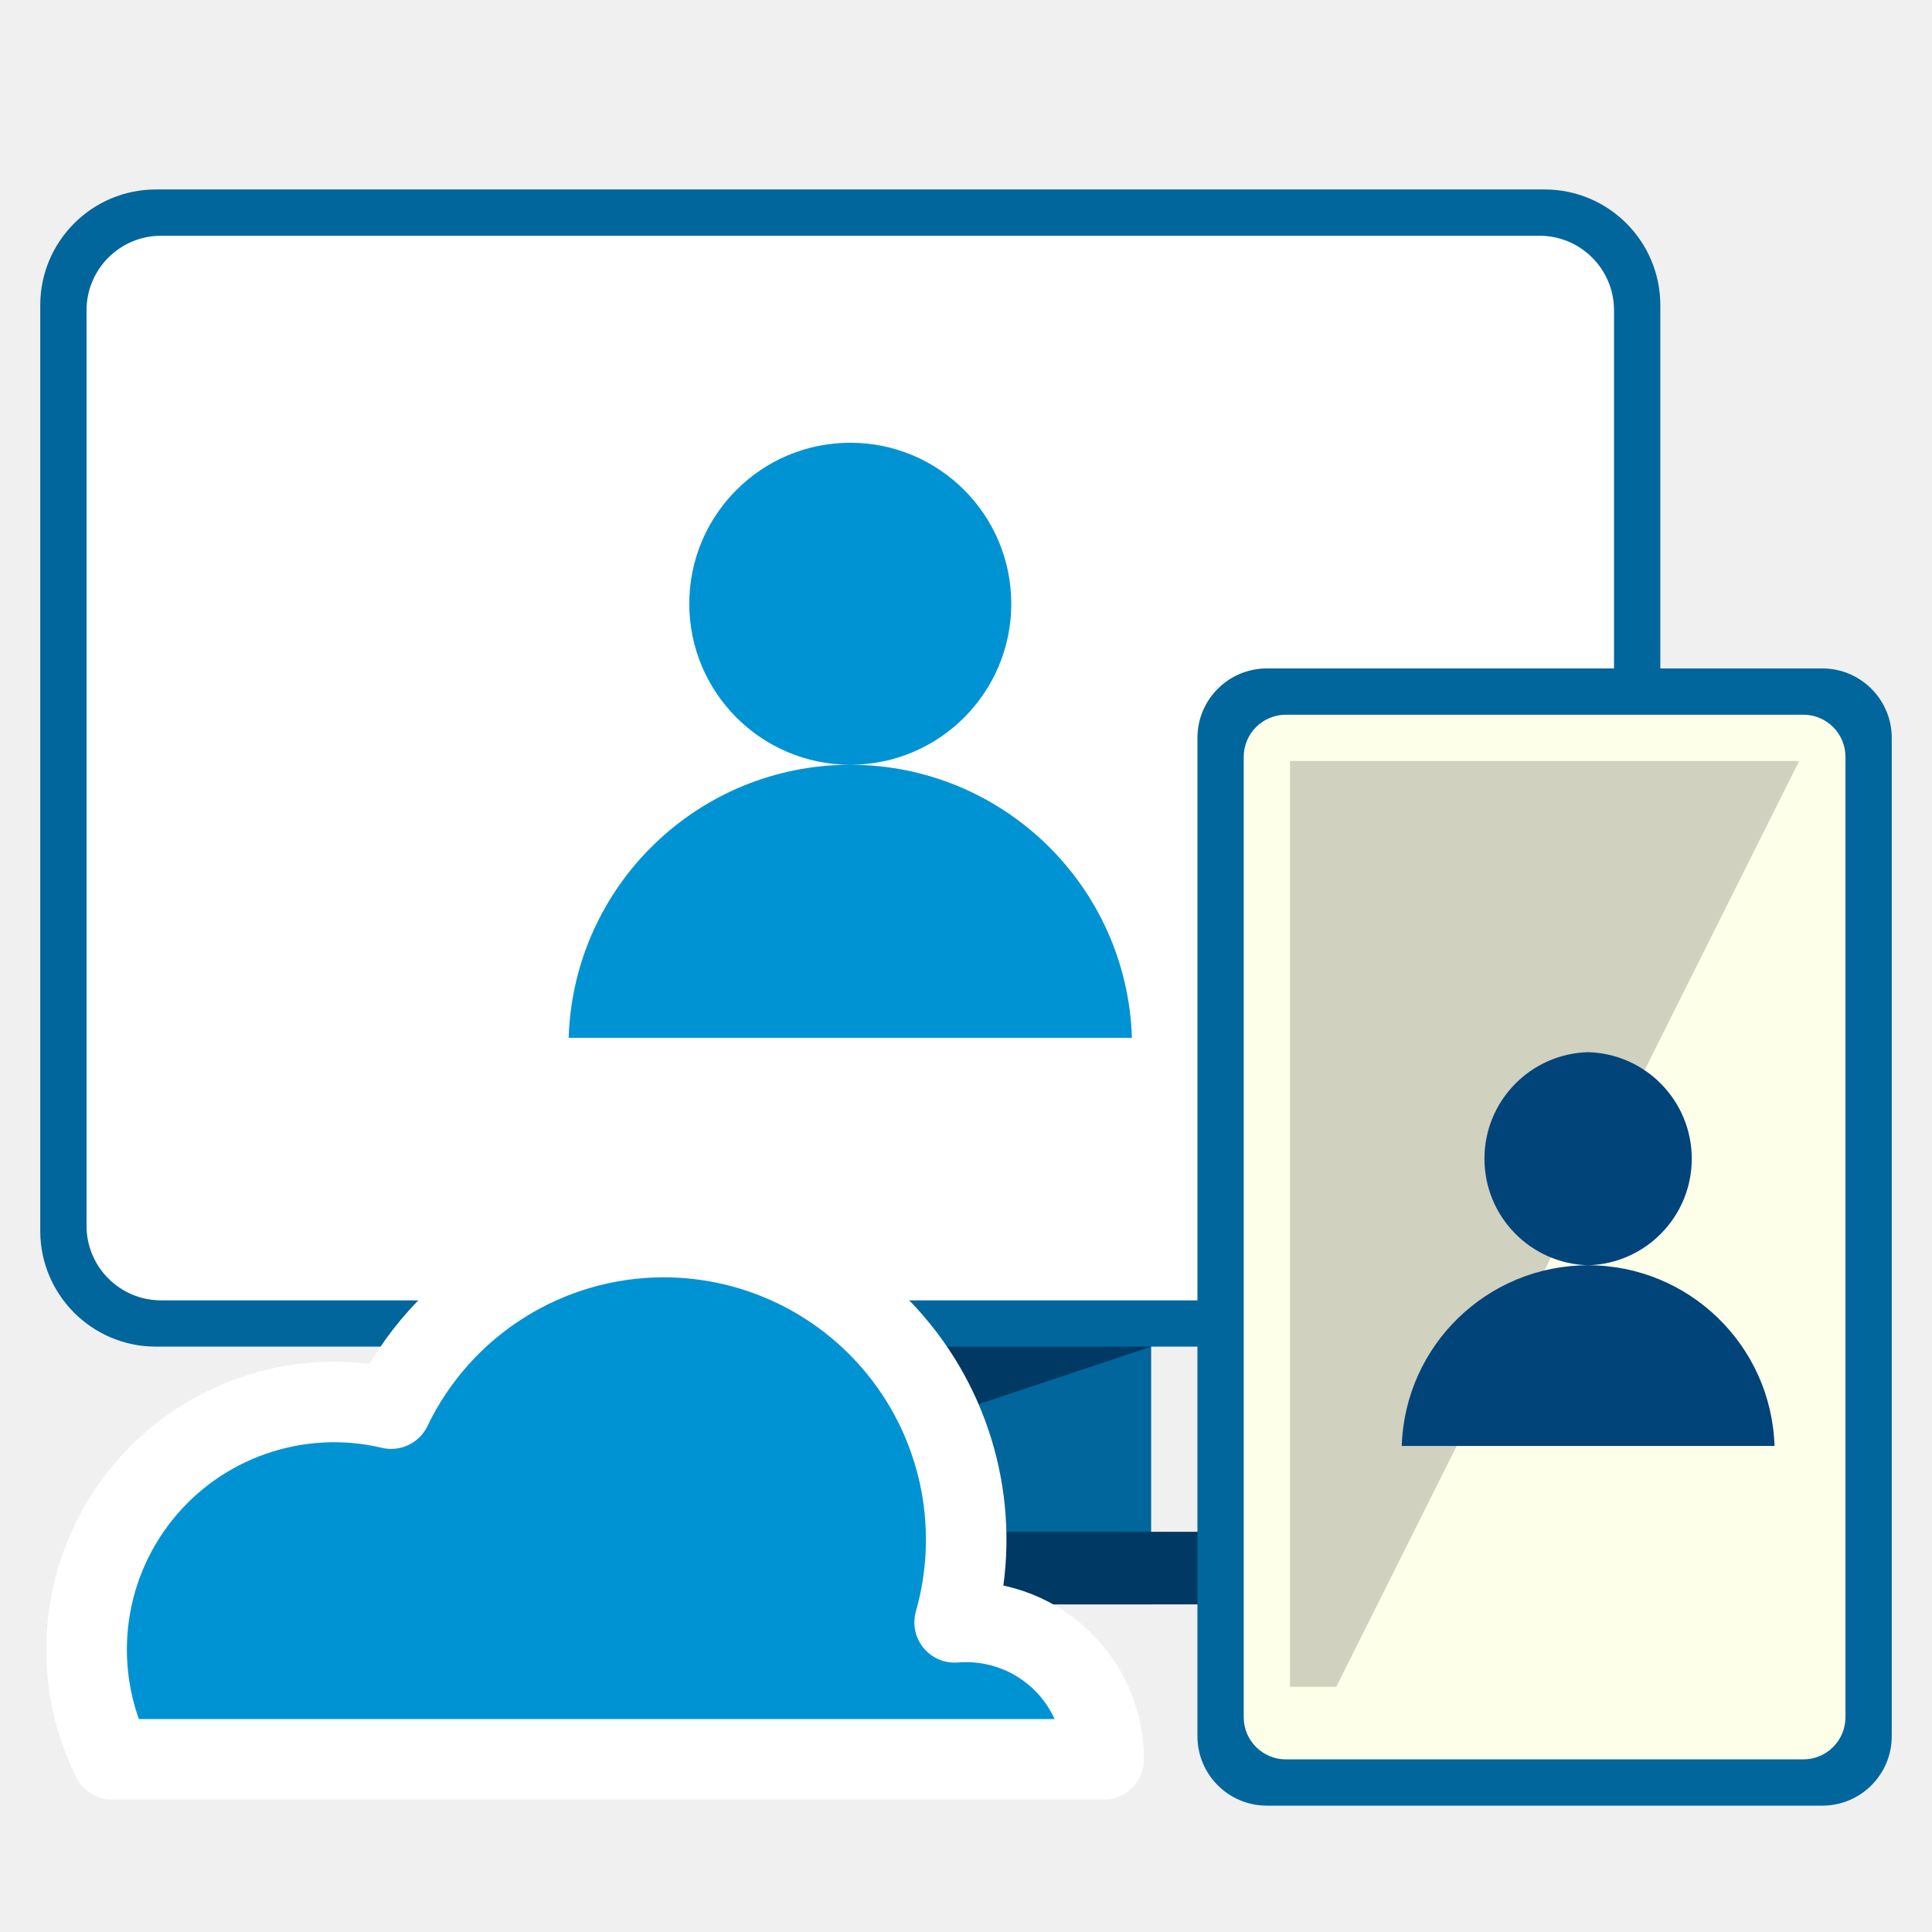
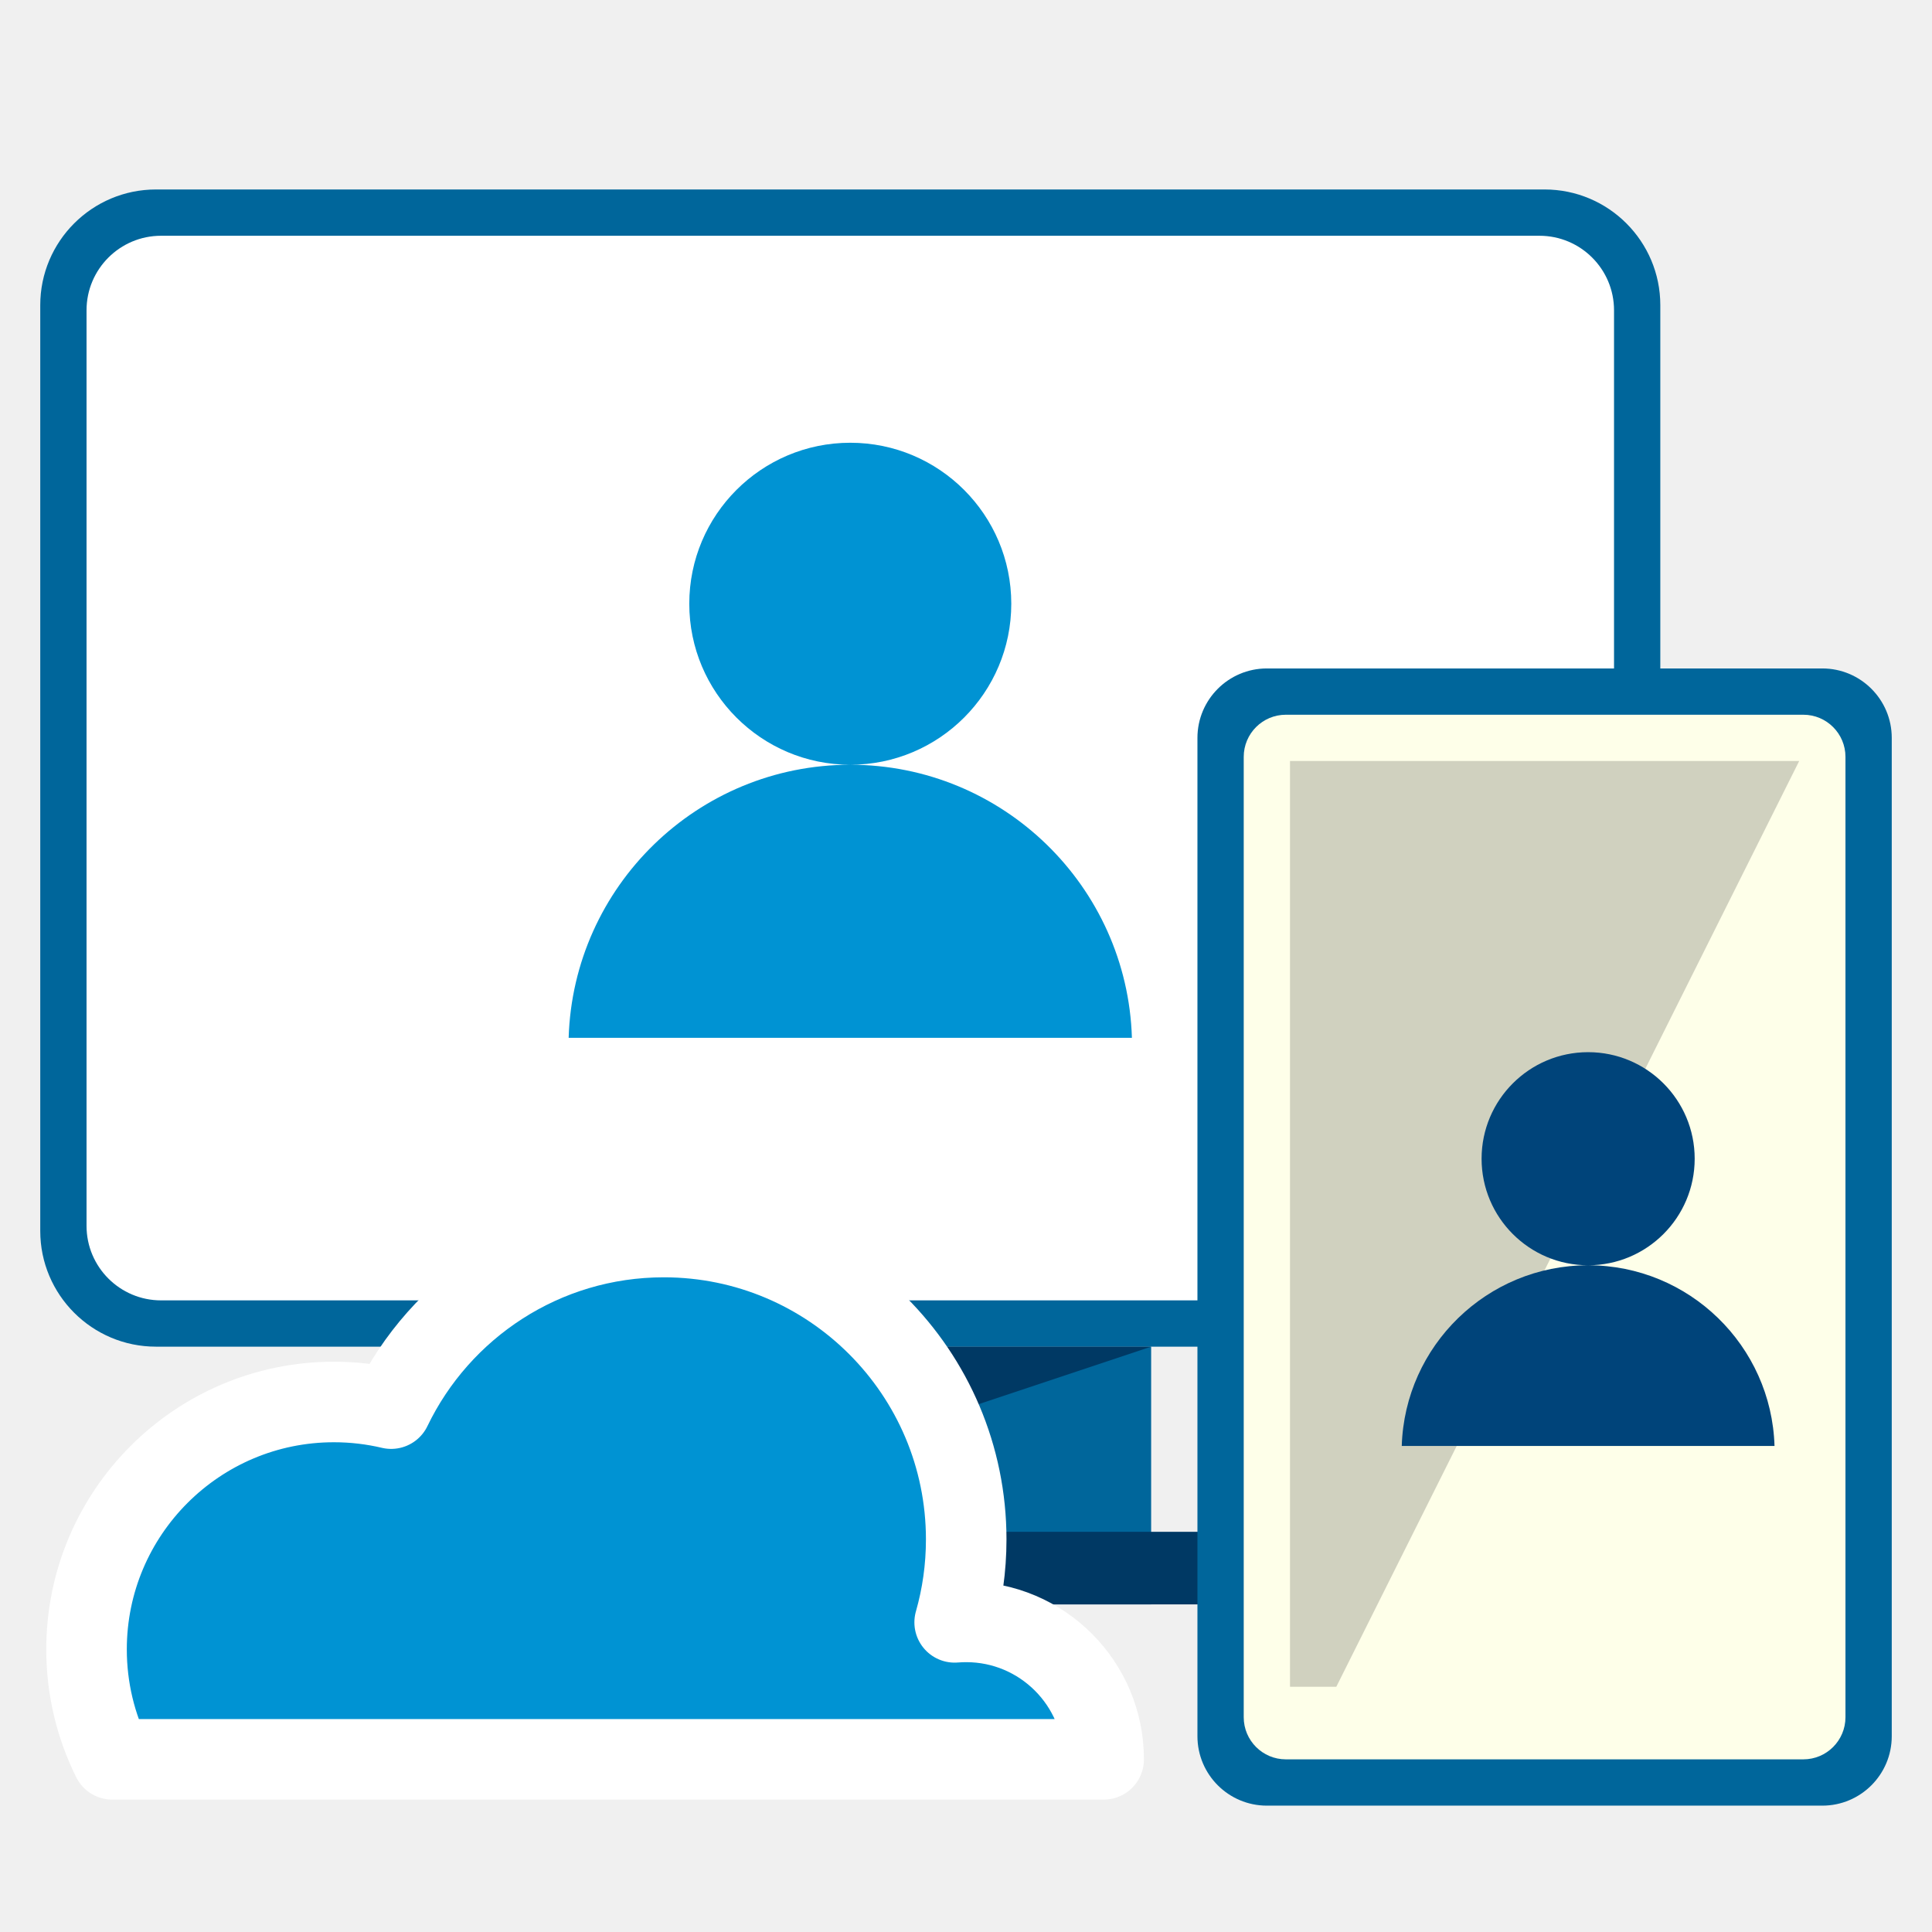
- <svg xmlns="http://www.w3.org/2000/svg" viewBox="0 0 48 48" fill-rule="evenodd" clip-rule="evenodd" stroke-linecap="round" stroke-linejoin="round" stroke-miterlimit="1.5">
-   <path fill="#00669b" d="M14.8 33.457h13.8v6.404H14.8zM41.25 7.582a2.876 2.876 0 00-2.875-2.875h-34.5A2.876 2.876 0 001 7.582v23a2.876 2.876 0 002.875 2.875h34.5a2.876 2.876 0 002.875-2.875v-23z" />
-   <path d="M40.1 7.709c0-1.022-.83-1.852-1.852-1.852H4.002c-1.023 0-1.852.83-1.852 1.852v22.747c0 1.022.83 1.851 1.852 1.851h34.246a1.852 1.852 0 001.852-1.851V7.709z" fill="#fff" />
-   <path d="M14.8 33.457v4.6l13.8-4.6H14.8zm-4.6 4.6h23v1.804h-23z" fill="#003964" />
-   <path d="M47 18.332c0-.952-.773-1.725-1.725-1.725h-13.8c-.952 0-1.725.773-1.725 1.725v24.804c0 .952.773 1.725 1.725 1.725h13.8c.952 0 1.725-.773 1.725-1.725V18.332z" fill="#00669b" />
-   <path d="M45.85 18.804c0-.578-.468-1.047-1.046-1.047H31.947c-.579 0-1.047.47-1.047 1.047v23.86c0 .578.468 1.047 1.047 1.047h12.857c.578 0 1.046-.47 1.046-1.047v-23.86z" fill="#feffe9" />
-   <path d="M33.2 41.907l11.5-23H32.05v23h1.15z" fill-opacity=".18" />
-   <path d="M2.79 43.71a6.15 6.15 0 016.928-8.713 7.517 7.517 0 016.774-4.263 7.516 7.516 0 017.226 9.573 3.416 3.416 0 013.702 3.403H2.79z" fill="#0093d3" stroke="#fff" stroke-width="2.001" />
-   <path d="M14.128 25.784A7.004 7.004 0 0121.125 19a7.004 7.004 0 016.997 6.784H14.128zM21.125 11c2.208 0 4 1.792 4 4s-1.792 4-4 4-4-1.792-4-4 1.792-4 4-4z" fill="#0093d3" />
-   <path d="M34.826 35.925a4.635 4.635 0 014.63-4.49 4.635 4.635 0 014.631 4.49h-9.26zm4.63-9.784a2.648 2.648 0 010 5.294 2.648 2.648 0 010-5.294z" fill="#00447a" />
+ <svg xmlns="http://www.w3.org/2000/svg" width="100%" height="100%" viewBox="0 0 48 48" version="1.1" xml:space="preserve" style="fill-rule:evenodd;clip-rule:evenodd;stroke-linecap:round;stroke-linejoin:round;stroke-miterlimit:1.5;">
+   <g>
+     <g transform="matrix(1.15,0,0,1.15,-2.45,0.107415)">
+       <rect x="15" y="29" width="12" height="5.568" style="fill:rgb(0,102,155);" />
+     </g>
+     <g transform="matrix(1.15,0,0,1.15,-2.45,-5.64258)">
+       <g transform="matrix(1,0,0,0.892857,0,3.64286)">
+         <path d="M38,8.8C38,7.255 36.88,6 35.5,6L5.5,6C4.12,6 3,7.255 3,8.8L3,31.2C3,32.745 4.12,34 5.5,34L35.5,34C36.88,34 38,32.745 38,31.2L38,8.8Z" style="fill:rgb(0,102,155);" />
+       </g>
+       <g transform="matrix(0.942857,0,0,0.821429,1.17143,5.07143)">
+         <path d="M38,7.96C38,6.878 37.235,6 36.292,6L4.708,6C3.765,6 3,6.878 3,7.96L3,32.04C3,33.122 3.765,34 4.708,34L36.292,34C37.235,34 38,33.122 38,32.04L38,7.96Z" style="fill:white;" />
+       </g>
+     </g>
+     <g transform="matrix(1.53333,0,0,1.15,-9.73333,0.107415)">
+       <path d="M16,29L16,33L25,29L16,29Z" style="fill:rgb(0,57,100);" />
+     </g>
+     <g transform="matrix(1.15,0,0,1.15,-2.45,0.107415)">
+       <rect x="11" y="33" width="20" height="1.568" style="fill:rgb(0,57,100);" />
+     </g>
+     <g transform="matrix(1,0,0,1,0,4)">
+       <g transform="matrix(1.15,0,0,1.15,1,1.10742)">
+         <path d="M40,11.5C40,10.672 39.328,10 38.5,10L26.5,10C25.672,10 25,10.672 25,11.5L25,33.068C25,33.896 25.672,34.568 26.5,34.568L38.5,34.568C39.328,34.568 40,33.896 40,33.068L40,11.5Z" style="fill:rgb(0,102,155);" />
+       </g>
+       <g transform="matrix(0.996667,0,0,1.05638,5.98333,3.1936)">
+         <path d="M40,10.991C40,10.444 39.53,10 38.95,10L26.05,10C25.47,10 25,10.444 25,10.991L25,33.577C25,34.124 25.47,34.568 26.05,34.568L38.95,34.568C39.53,34.568 40,34.124 40,33.577L40,10.991Z" style="fill:rgb(254,255,233);" />
+       </g>
+       <g transform="matrix(1.15,0,0,1.15,-2.45,1.10742)">
+         <path d="M31,32L41,12L30,12L30,32L31,32Z" style="fill-opacity:0.18;" />
+       </g>
+     </g>
+     <g transform="matrix(0.682973,0,0,0.682973,-2.63081,19.8063)">
+       <path d="M7.937,35C7.337,33.795 7,32.437 7,31C7,26.033 11.033,22 16,22C16.716,22 17.413,22.084 18.081,22.242C19.856,18.551 23.632,16 28,16C34.071,16 39,20.929 39,27C39,28.046 38.854,29.058 38.58,30.017C38.719,30.006 38.859,30 39,30C41.76,30 44,32.24 44,35L7.937,35Z" style="fill:rgb(0,147,211);stroke:white;stroke-width:2.93px;" />
+     </g>
+   </g>
+   <g transform="matrix(1,0,0,1,6.125,1)">
+     <path d="M8.003,24.784C8.118,21.02 11.209,18 15,18C18.791,18 21.882,21.02 21.997,24.784L8.003,24.784ZM15,10C17.208,10 19,11.792 19,14C19,16.208 17.208,18 15,18C12.792,18 11,16.208 11,14C11,11.792 12.792,10 15,10Z" style="fill:rgb(0,147,211);" />
+   </g>
+   <g transform="matrix(0.661794,0,0,0.661794,29.5299,19.5229)">
+     <path d="M8.003,24.784C8.118,21.02 11.209,18 15,18C18.791,18 21.882,21.02 21.997,24.784L8.003,24.784ZM15,10C17.208,10 19,11.792 19,14C19,16.208 17.208,18 15,18C12.792,18 11,16.208 11,14C11,11.792 12.792,10 15,10Z" style="fill:rgb(0,68,122);" />
+   </g>
</svg>
